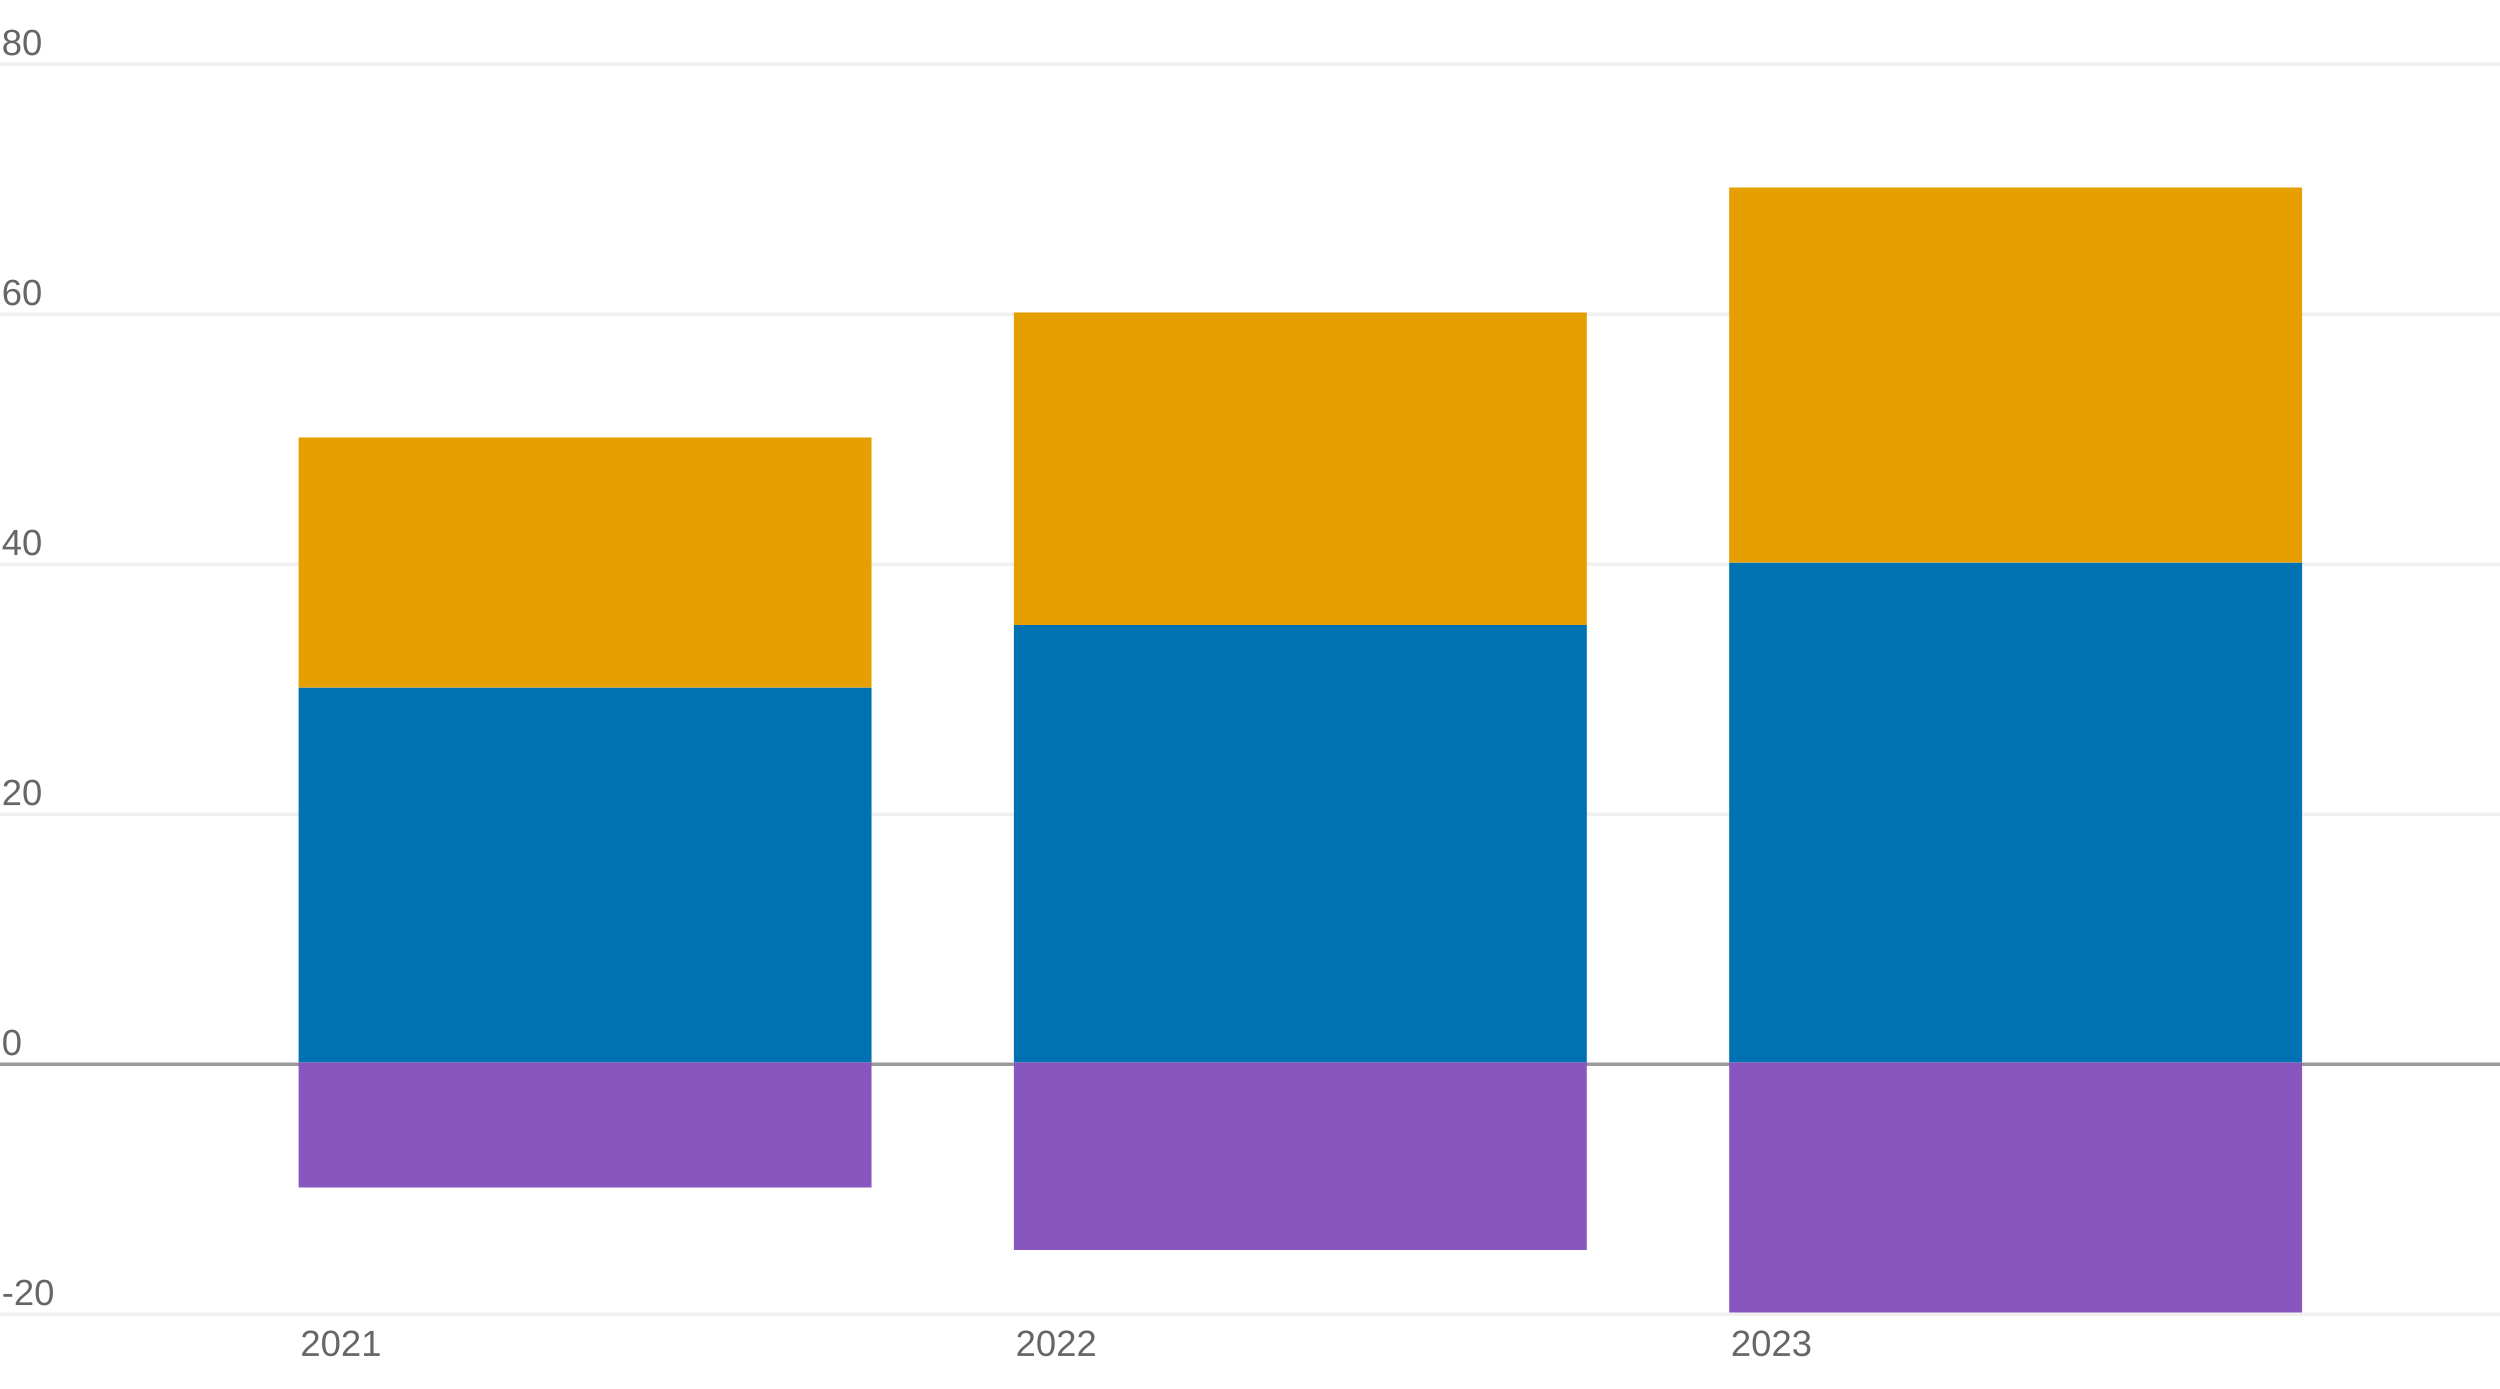
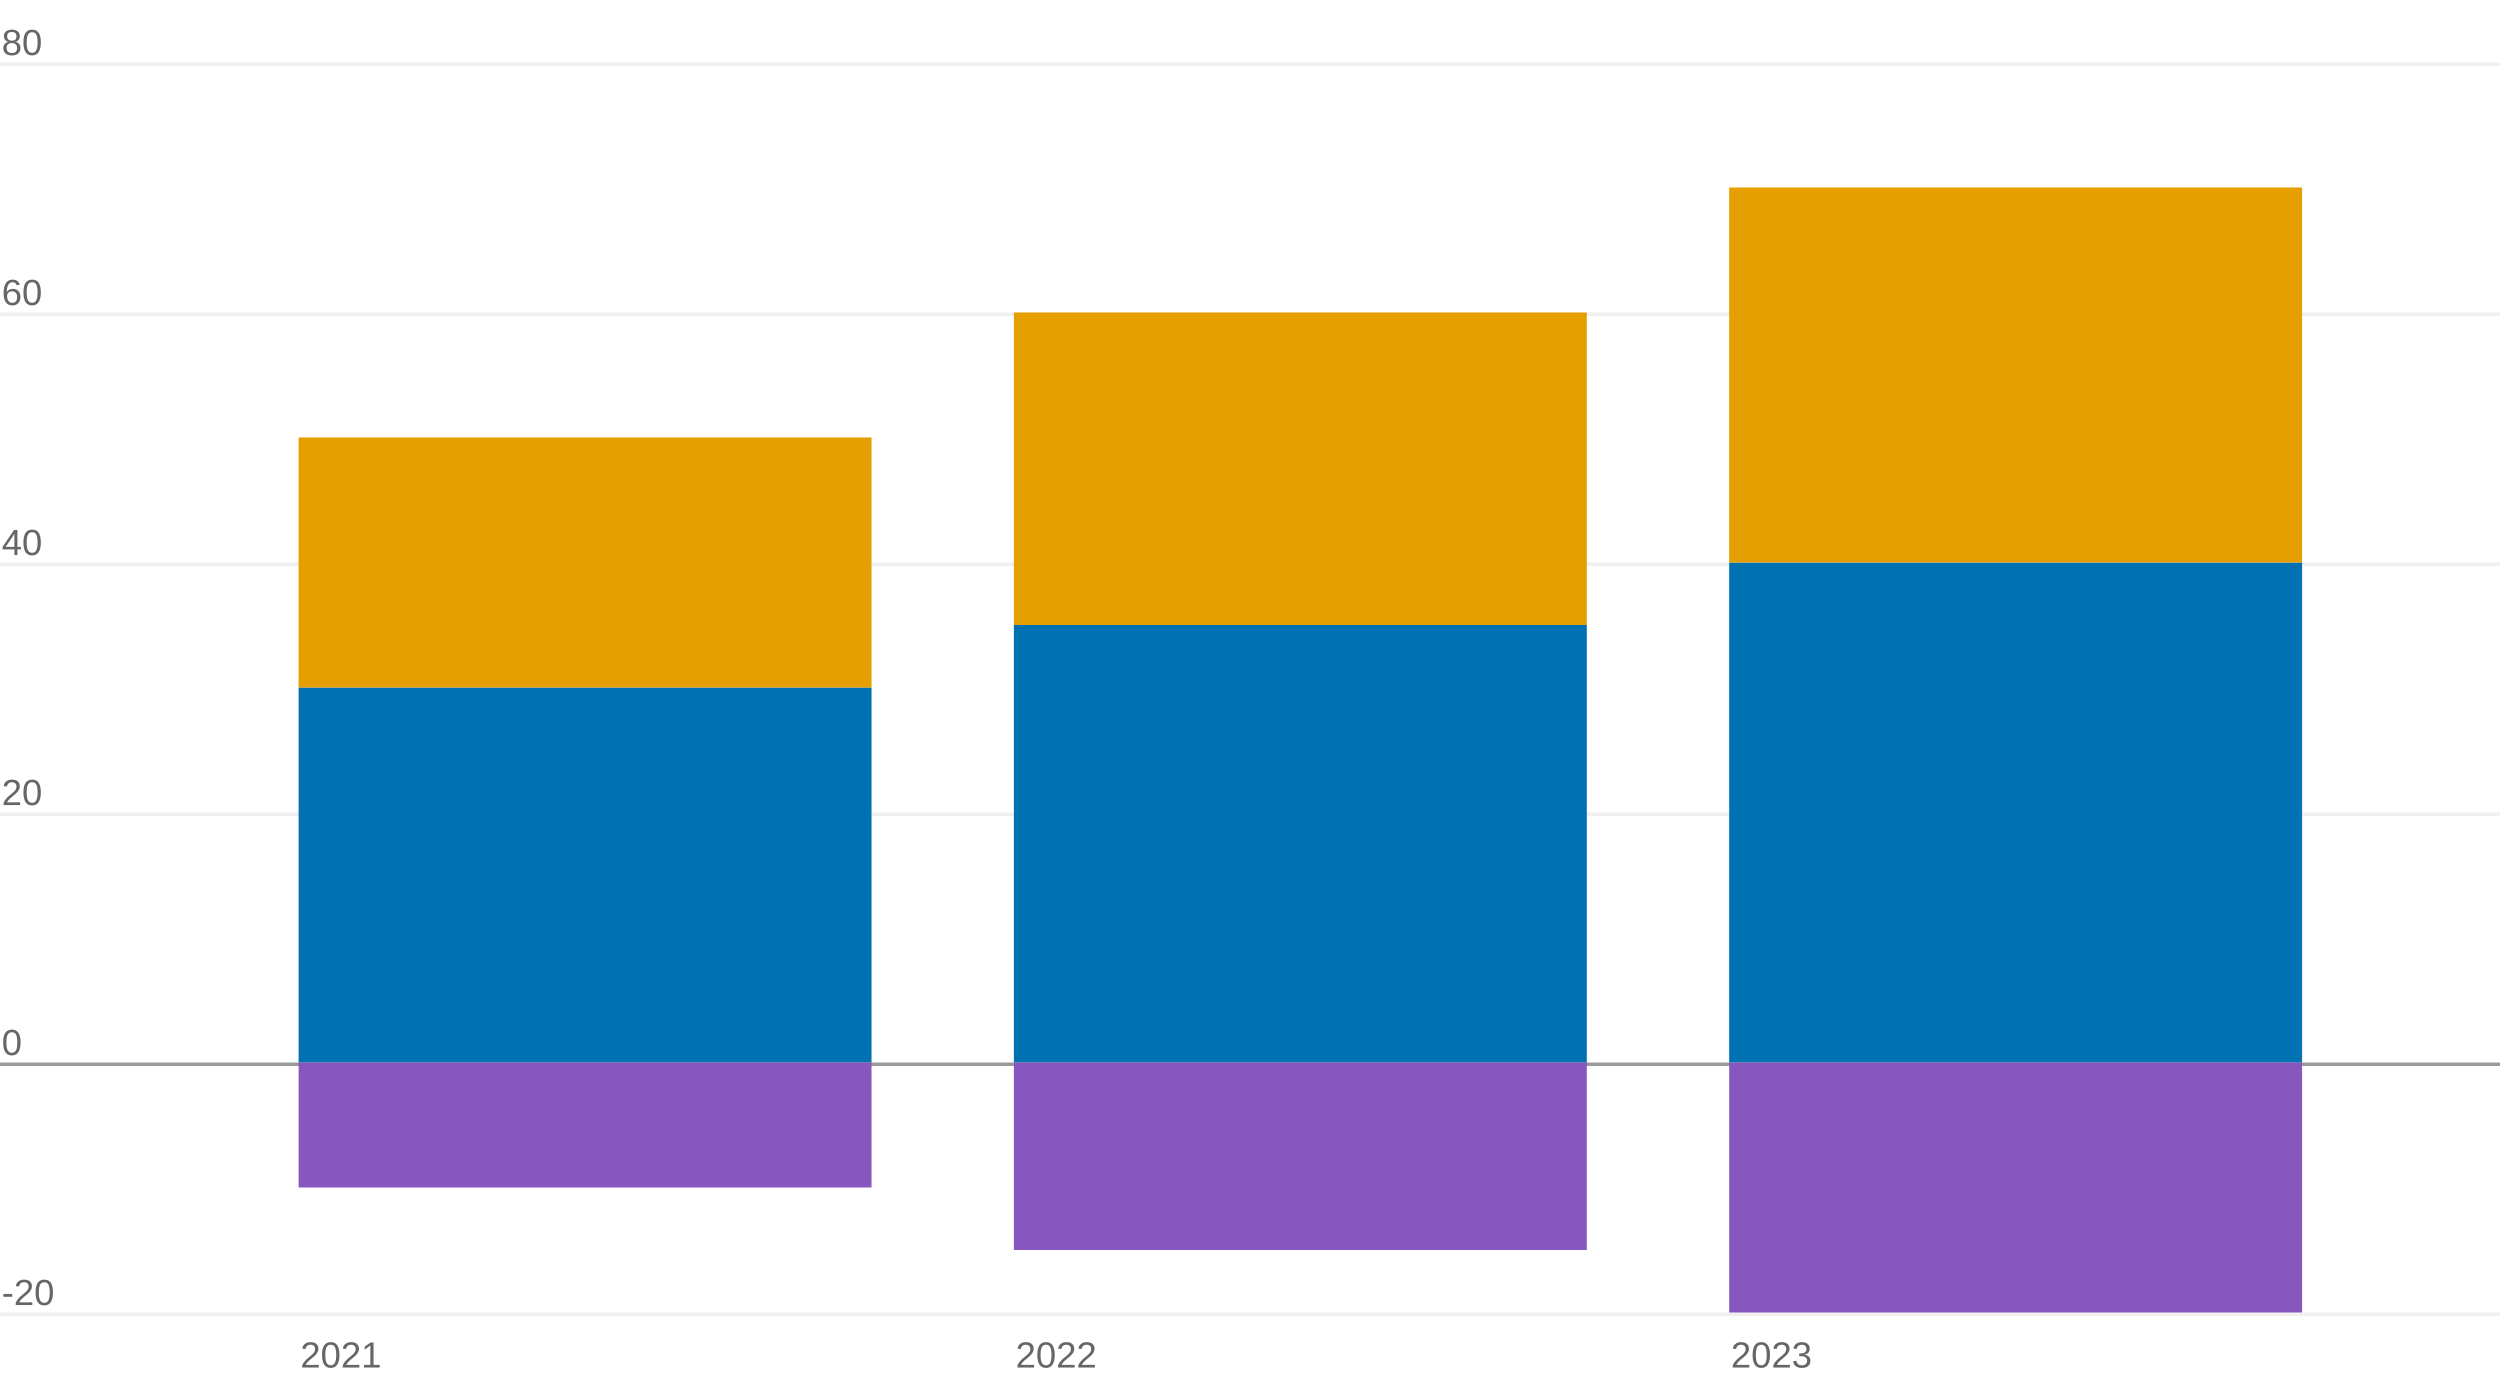
<svg class="tblchart" fill="currentColor" font-family="system-ui, sans-serif" font-size="10" text-anchor="middle" width="720" height="400" viewBox="0 0 720 400" style="background: transparent; color: rgb(74, 74, 74); font-family: Figtree, &quot;Source Sans 3&quot;, system-ui, -apple-system, &quot;Segoe UI&quot;, Arial, sans-serif; font-size: 10.5px; overflow: visible;" data-margin-left="44" data-margin-right="16" data-margin-top="18" data-margin-bottom="22">
  <style>:where(.tblchart) {
  --plot-background: white;
  display: block;
  height: auto;
  height: intrinsic;
  max-width: 100%;
}
:where(.tblchart text),
:where(.tblchart tspan) {
  white-space: pre;
}</style>
  <g aria-label="rule" stroke="#F0F0F0" transform="translate(0,0.5)">
    <line x1="0" x2="720" y1="378" y2="378" />
    <line x1="0" x2="720" y1="234" y2="234" />
    <line x1="0" x2="720" y1="162" y2="162" />
    <line x1="0" x2="720" y1="90" y2="90" />
    <line x1="0" x2="720" y1="18" y2="18" />
  </g>
  <g aria-label="text" class="tbl-y-tick-label" fill="#666666" text-anchor="start" font-size="10.5" font-weight="500" transform="translate(-43.5,-5.5)">
    <text y="0.32em" transform="translate(44,378)">-20</text>
    <text y="0.32em" transform="translate(44,306)">0</text>
    <text y="0.32em" transform="translate(44,234)">20</text>
    <text y="0.32em" transform="translate(44,162)">40</text>
    <text y="0.32em" transform="translate(44,90)">60</text>
    <text y="0.32em" transform="translate(44,18)">80</text>
  </g>
  <g aria-label="text" fill="#666666" text-anchor="start" font-size="10.5" font-weight="500" transform="translate(0.5,12.5)">
-     <text transform="translate(86,378)">2021</text>
-     <text transform="translate(292,378)">2022</text>
-     <text transform="translate(498,378)">2023</text>
+     <text y="0.32em" transform="translate(86,378)">2021</text>
+     <text y="0.32em" transform="translate(292,378)">2022</text>
+     <text y="0.32em" transform="translate(498,378)">2023</text>
  </g>
  <g aria-label="rule" stroke="#999999" transform="translate(0,0.5)">
    <line x1="0" x2="720" y1="306" y2="306" />
  </g>
  <g aria-label="bar">
    <rect x="86" width="165" y="198" height="108" fill="#0072B2" data-series="Positive A" />
    <rect x="86" width="165" y="126" height="72" fill="#E69F00" data-series="Positive B" />
    <rect x="86" width="165" y="306" height="36" fill="#8856BF" data-series="Negative A" />
    <rect x="292" width="165" y="180" height="126" fill="#0072B2" data-series="Positive A" />
    <rect x="292" width="165" y="90" height="90" fill="#E69F00" data-series="Positive B" />
    <rect x="292" width="165" y="306" height="54" fill="#8856BF" data-series="Negative A" />
    <rect x="498" width="165" y="162" height="144" fill="#0072B2" data-series="Positive A" />
    <rect x="498" width="165" y="54" height="108" fill="#E69F00" data-series="Positive B" />
    <rect x="498" width="165" y="306" height="72" fill="#8856BF" data-series="Negative A" />
  </g>
</svg>
